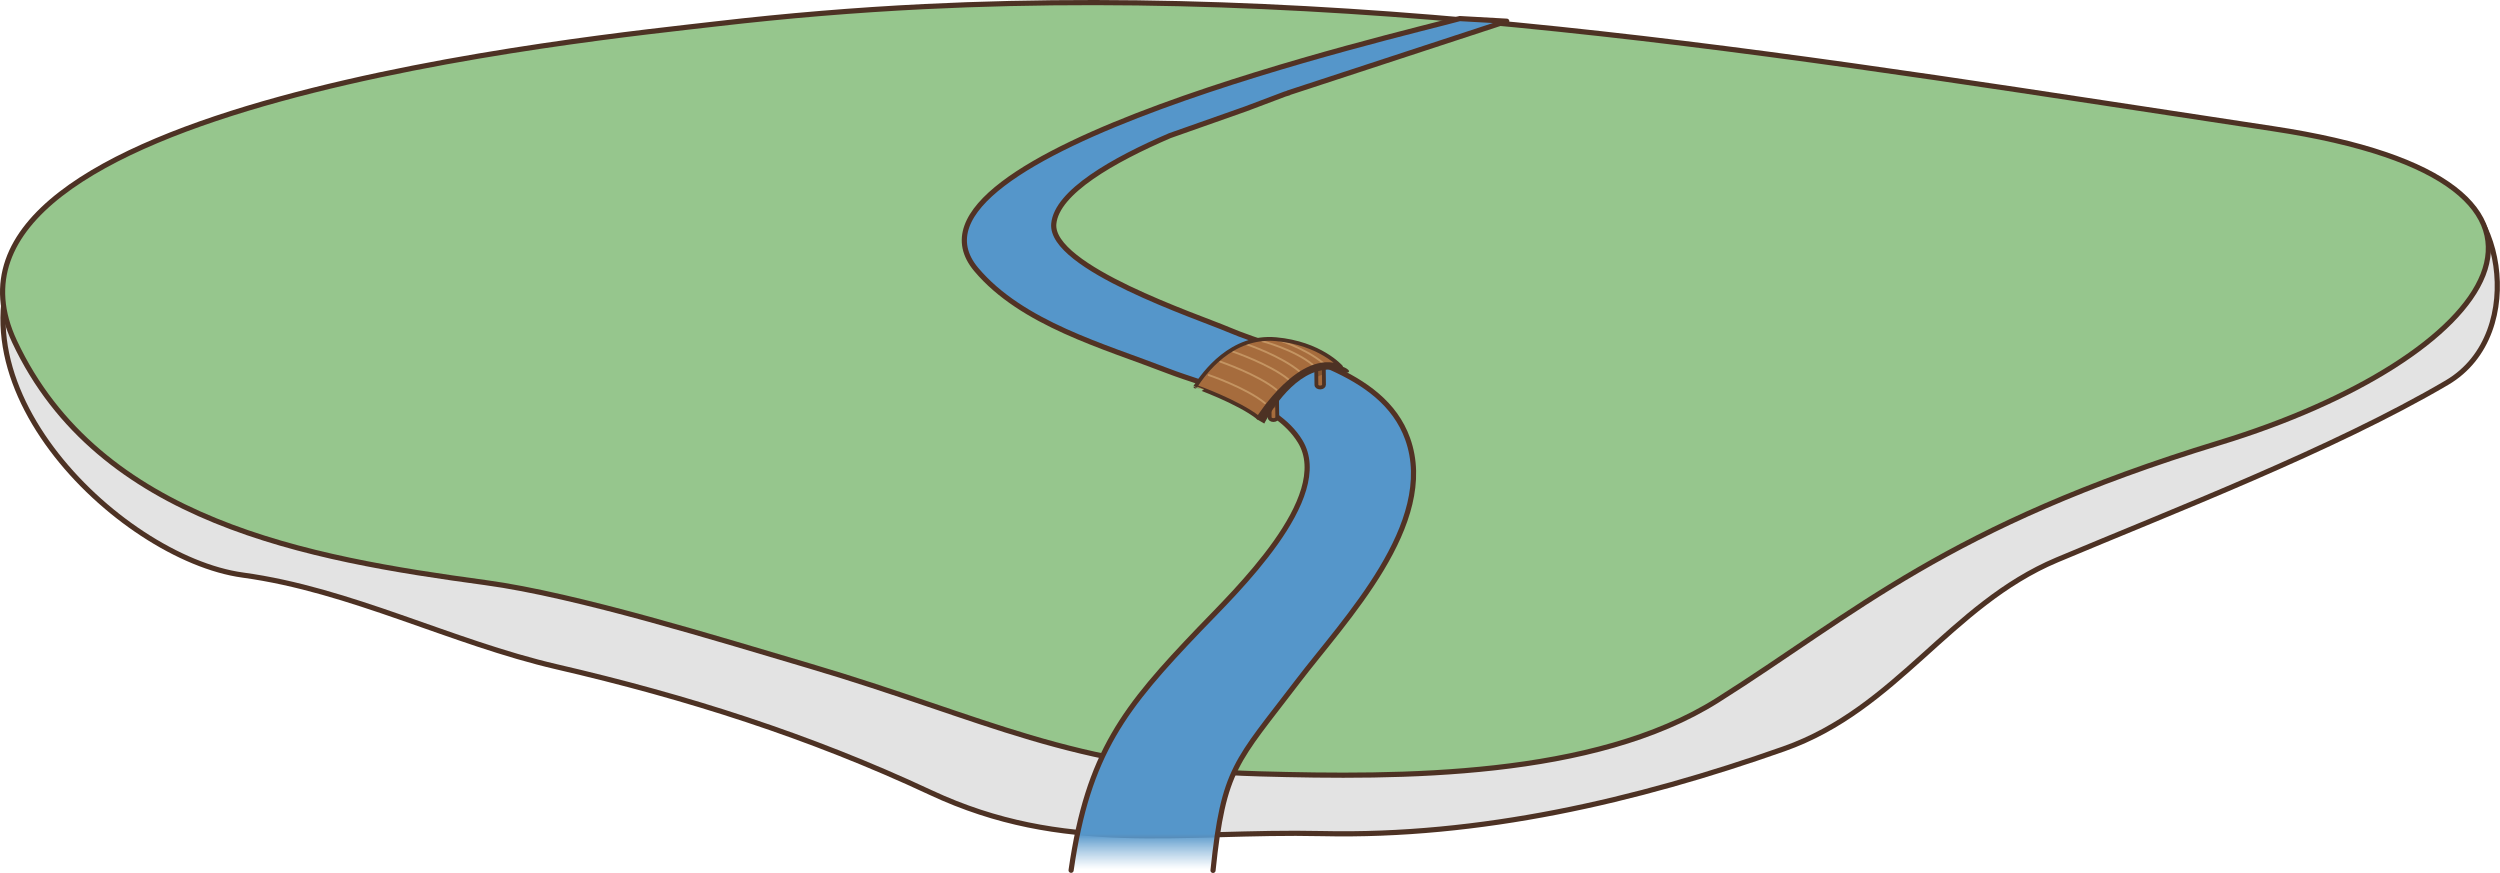
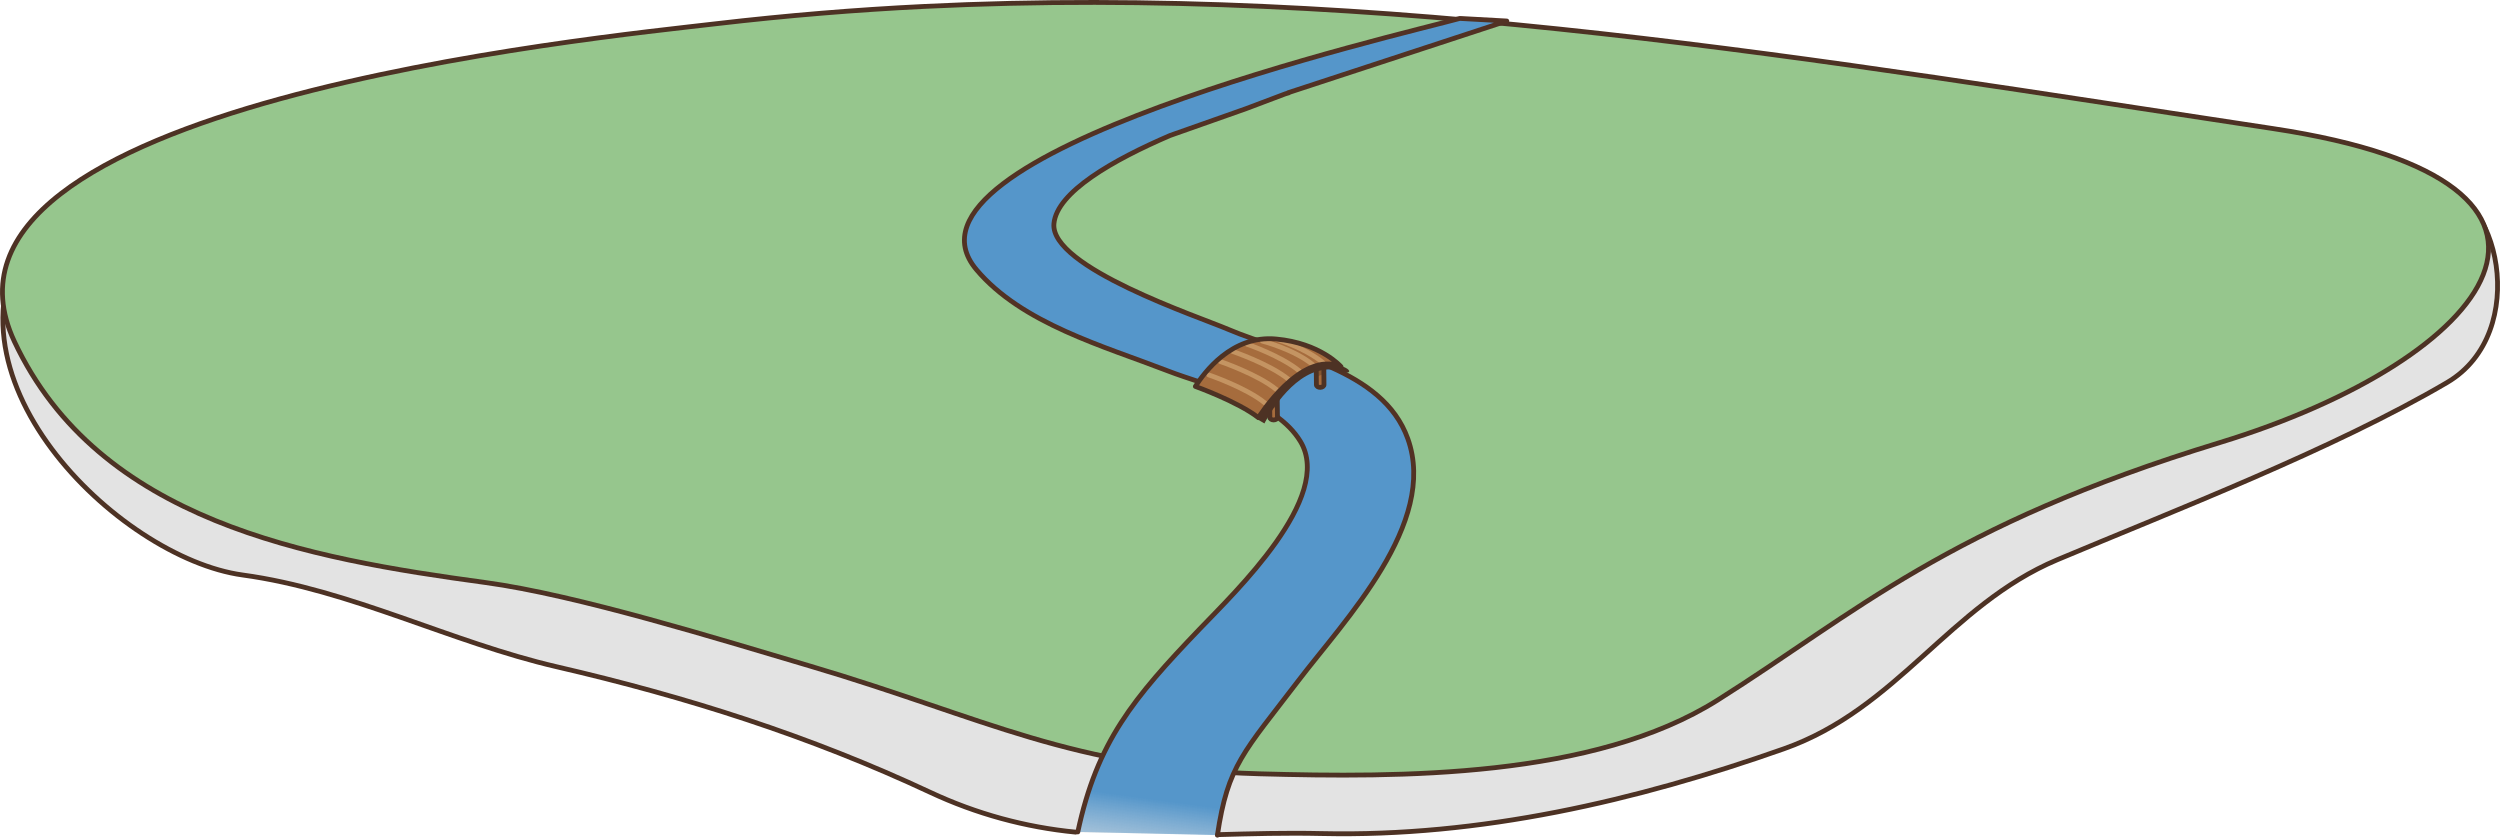
- <svg xmlns="http://www.w3.org/2000/svg" viewBox="0 0 777.89 271.6">
+ <svg xmlns="http://www.w3.org/2000/svg" viewBox="0 0 777.78 260.58">
  <defs>
-     <style>.cls-1{fill:#e3e3e3;}.cls-1,.cls-10,.cls-2,.cls-6{stroke:#4d3224;}.cls-1,.cls-10,.cls-2,.cls-3,.cls-9{stroke-linecap:round;stroke-linejoin:round;}.cls-1,.cls-2,.cls-3{stroke-width:1.61px;}.cls-2{fill:#96c68d;}.cls-3{stroke:#523224;fill:url(#未命名漸層_27);}.cls-4{fill:#a66c3d;}.cls-10,.cls-4,.cls-5,.cls-6,.cls-7,.cls-8,.cls-9{fill-rule:evenodd;}.cls-5{fill:#865731;}.cls-10,.cls-6,.cls-9{fill:none;}.cls-6{stroke-miterlimit:10;}.cls-10,.cls-6{stroke-width:1.19px;}.cls-7{fill:#815430;}.cls-8{fill:#4d3224;}.cls-9{stroke:#e7c48d;stroke-width:0.6px;opacity:0.46;}</style>
-     <linearGradient id="未命名漸層_27" x1="384.46" y1="271.79" x2="384.46" y2="259.46" gradientUnits="userSpaceOnUse">
+     <style>.cls-1{fill:#e3e3e3;}.cls-1,.cls-2,.cls-6{stroke:#4d3224;}.cls-1,.cls-2,.cls-3,.cls-6,.cls-9{stroke-linecap:round;stroke-linejoin:round;stroke-width:1.5px;}.cls-2{fill:#96c68d;}.cls-3{stroke:#523224;fill:url(#未命名漸層_27);}.cls-4{fill:#a66c3d;}.cls-4,.cls-5,.cls-6,.cls-7,.cls-8,.cls-9{fill-rule:evenodd;}.cls-5{fill:#865731;}.cls-6,.cls-9{fill:none;}.cls-7{fill:#815430;}.cls-8{fill:#4d3224;}.cls-9{stroke:#e7c48d;opacity:0.46;}</style>
+     <linearGradient id="未命名漸層_27" x1="352.19" y1="277.83" x2="356.19" y2="248.33" gradientUnits="userSpaceOnUse">
      <stop offset="0.11" stop-color="#75aad4" stop-opacity="0" />
      <stop offset="1" stop-color="#5596ca" />
    </linearGradient>
  </defs>
  <g id="圖層_2" data-name="圖層 2">
    <g id="聯絡">
-       <path class="cls-1" d="M75.55,178.94c33.62,4.6,64.72,20.9,97.71,28.55,40.4,9.36,78.68,21.51,116.24,39.08,41.73,19.54,77.5,11.82,121.88,12.81,49,1.1,97.67-10.14,143.67-26.37,35.34-12.47,51.5-44.66,85-58.79,35.78-15.07,85.91-34.37,121.29-55.14,26.42-15.5,15.87-61.4-4.72-60.78-36.72,1.11-98.84,21.81-131.87,29.13-44.46,9.84-89.48,23.86-135.15,25.26-48.77,1.5-97.41-2.72-145.81-7.81-101.14-10.63-177.54,1-276.24-23-12.76-3.1-48.17-23.43-56.77-11.73C-22.71,115.7,36.82,173.64,75.55,178.94Z" />
-       <path class="cls-2" d="M287.6,2.05q-32,1.58-64.48,5.35C186,11.79-30,32.6,4.53,106.28c26.25,56,91.38,67.52,146.52,75,28.61,3.88,73.25,17.8,101.07,26,54.55,16.14,81.39,31.89,139.79,33.51,43.66,1.22,104,1.36,142.5-22.91,42.75-26.95,71.48-54.26,156.26-80.14s128.23-80.85,16.5-97.71C566.52,18.83,429.69-4.94,287.6,2.05Z" />
-       <path class="cls-3" d="M333.28,270.79c5.25-36.57,16.63-50.65,40-75.08,10.75-11.24,41.87-40.88,31.29-58.34-7.73-12.77-28.39-17-41.29-22-19.71-7.64-45.36-14.68-59.51-31.51C273.63,48,436.51,10.69,454.18,5.79a1.33,1.33,0,0,1,.19,0l14.46.81L400.77,28.92H401l-1.16.34-12.18,4.6L364,42.21c-17.66,7.6-35.19,17.56-36.11,27.42-1.26,13.58,45.17,29,54.18,32.87,18.57,7.92,48.08,12.22,55.91,34,9.48,26.36-19.72,56.52-34.12,75.42-19.31,25.37-23.09,26.94-26.42,58.91" />
-       <path class="cls-4" d="M409.54,113.6l.07,6.17c0,.45.53.81,1.19.8s1.17-.38,1.17-.83l-.07-6.17Z" />
-       <path class="cls-5" d="M409.54,113.6l0,4a3.52,3.52,0,0,1,2.35-1l0-3Z" />
-       <path class="cls-6" d="M409.54,113.6l.07,6.17c0,.45.53.81,1.19.8s1.17-.38,1.17-.83l-.07-6.17Z" />
-       <path class="cls-4" d="M395,123.73l.07,6.16c0,.46.54.82,1.19.81s1.17-.38,1.17-.83l-.07-6.17Z" />
-       <path class="cls-7" d="M395,123.73l0,4a3.53,3.53,0,0,1,2.36-1l0-3Z" />
-       <path class="cls-6" d="M395,123.73l.07,6.16c0,.46.54.82,1.19.81s1.17-.38,1.17-.83l-.07-6.17Z" />
-       <path class="cls-8" d="M391,130.4l2.39,1.39s6.75-13.5,16.51-16.25c4.12-1.16,6.46-.16,6.46-.16l1.21.61c3.41.29,2.31-1.13.25-1.87l-4.57-2.78-23.63,8Z" />
-       <path class="cls-4" d="M391.56,130s13.17-21.12,25.69-15.86c0,0-6.39-7.35-20.23-8.6s-22.37,10.54-25.08,14.74C371.94,120.27,385.25,125,391.56,130Z" />
-       <path class="cls-9" d="M376.11,116.7s11.72,4,17.48,8.74" />
-       <path class="cls-9" d="M379.68,112.53s11.72,4,17.48,8.74" />
-       <path class="cls-9" d="M383.46,109.35s11.72,4,17.48,8.74" />
-       <path class="cls-9" d="M388,107.16s10.52,3.58,16.28,8.35" />
-       <path class="cls-9" d="M392.79,106.17s9.93,2.58,15.69,7.35" />
-       <path class="cls-9" d="M397,105.53s8.88,2.63,14.64,7.39" />
-       <path class="cls-10" d="M391.56,130s13.17-21.12,25.69-15.86c0,0-6.39-7.35-20.23-8.6s-22.37,10.54-25.08,14.74C371.94,120.27,385.25,125,391.56,130Z" />
+       <path class="cls-1" d="M378.75,259.67c10.46-.28,21.24-.6,32.58-.34,49,1.1,97.67-10.14,143.66-26.37,35.35-12.47,51.51-44.66,85-58.79C675.81,159.1,725.94,139.8,761.32,119c26.41-15.51,15.86-61.41-4.72-60.78-36.72,1.11-98.84,21.81-131.88,29.12-44.45,9.84-89.47,23.86-135.14,25.27-48.77,1.5-97.41-2.72-145.81-7.81-101.15-10.64-177.54,1-276.24-23C54.77,78.69,19.35,58.37,10.75,70.06c-33.51,45.59,26,103.52,64.74,108.83,33.63,4.6,64.72,20.9,97.71,28.55,40.41,9.36,78.68,21.5,116.25,39.08a138.2,138.2,0,0,0,45.2,12.37" />
+       <path class="cls-2" d="M287.54,2q-32,1.57-64.47,5.35C186,11.74-30,32.54,4.47,106.23c26.25,56,91.38,67.51,146.52,75,28.61,3.88,73.26,17.8,101.07,26,54.55,16.14,81.4,31.88,139.8,33.51,43.66,1.21,104,1.36,142.5-22.92,42.74-26.95,71.48-54.25,156.25-80.13S818.84,56.87,707.12,40C566.47,18.77,429.64-5,287.54,2Z" />
+       <path class="cls-3" d="M335.32,258.82c6-28.07,17.27-41.58,37.94-63.16,10.75-11.24,41.88-40.89,31.3-58.35-7.74-12.76-28.39-16.94-41.3-21.94-19.7-7.64-45.36-14.69-59.5-31.51C273.58,47.94,436.45,10.63,454.13,5.74a.87.87,0,0,1,.19,0l14.46.8L400.72,28.86H401l-1.16.35-12.19,4.6L364,42.16c-17.67,7.6-35.2,17.56-36.11,27.41-1.27,13.59,45.16,29,54.18,32.88,18.56,7.92,48.08,12.21,55.9,34,9.49,26.36-19.71,56.52-34.11,75.42C387,234,382,238,378.75,259.83" />
+       <path class="cls-4" d="M409.49,113.54l.06,6.17c0,.45.54.82,1.19.81s1.18-.38,1.17-.83l-.06-6.17Z" />
+       <path class="cls-5" d="M409.49,113.54l0,4a3.47,3.47,0,0,1,2.35-1l0-3Z" />
+       <path class="cls-6" d="M409.49,113.54l.06,6.17c0,.45.54.82,1.19.81s1.18-.38,1.17-.83l-.06-6.17Z" />
+       <path class="cls-4" d="M395,123.67l.06,6.17c0,.45.54.81,1.19.81s1.18-.38,1.18-.83l-.07-6.17Z" />
+       <path class="cls-7" d="M395,123.67l0,4a3.47,3.47,0,0,1,2.35-1l0-3Z" />
+       <path class="cls-6" d="M395,123.67l.06,6.17c0,.45.54.81,1.19.81s1.18-.38,1.18-.83l-.07-6.17Z" />
+       <path class="cls-8" d="M391,130.35l2.38,1.39s6.76-13.51,16.52-16.26c4.12-1.16,6.46-.16,6.46-.16l1.21.62c3.41.29,2.3-1.13.24-1.88l-4.56-2.78-23.64,8Z" />
+       <path class="cls-4" d="M391.5,129.94s13.17-21.13,25.7-15.87c0,0-6.39-7.34-20.23-8.6S374.6,116,371.89,120.22C371.89,120.22,385.19,125,391.5,129.94Z" />
+       <path class="cls-9" d="M376.06,116.64s11.71,4,17.47,8.74" />
+       <path class="cls-9" d="M379.63,112.47s11.72,4,17.48,8.74" />
+       <path class="cls-9" d="M383.4,109.3s11.72,4,17.48,8.73" />
+       <path class="cls-9" d="M388,107.11s10.53,3.58,16.29,8.34" />
+       <path class="cls-9" d="M392.74,106.12s9.93,2.58,15.69,7.35" />
+       <path class="cls-9" d="M397,105.47s8.88,2.63,14.64,7.4" />
+       <path class="cls-6" d="M391.5,129.94s13.17-21.13,25.7-15.87c0,0-6.39-7.34-20.23-8.6S374.6,116,371.89,120.22C371.89,120.22,385.19,125,391.5,129.94Z" />
    </g>
  </g>
</svg>
